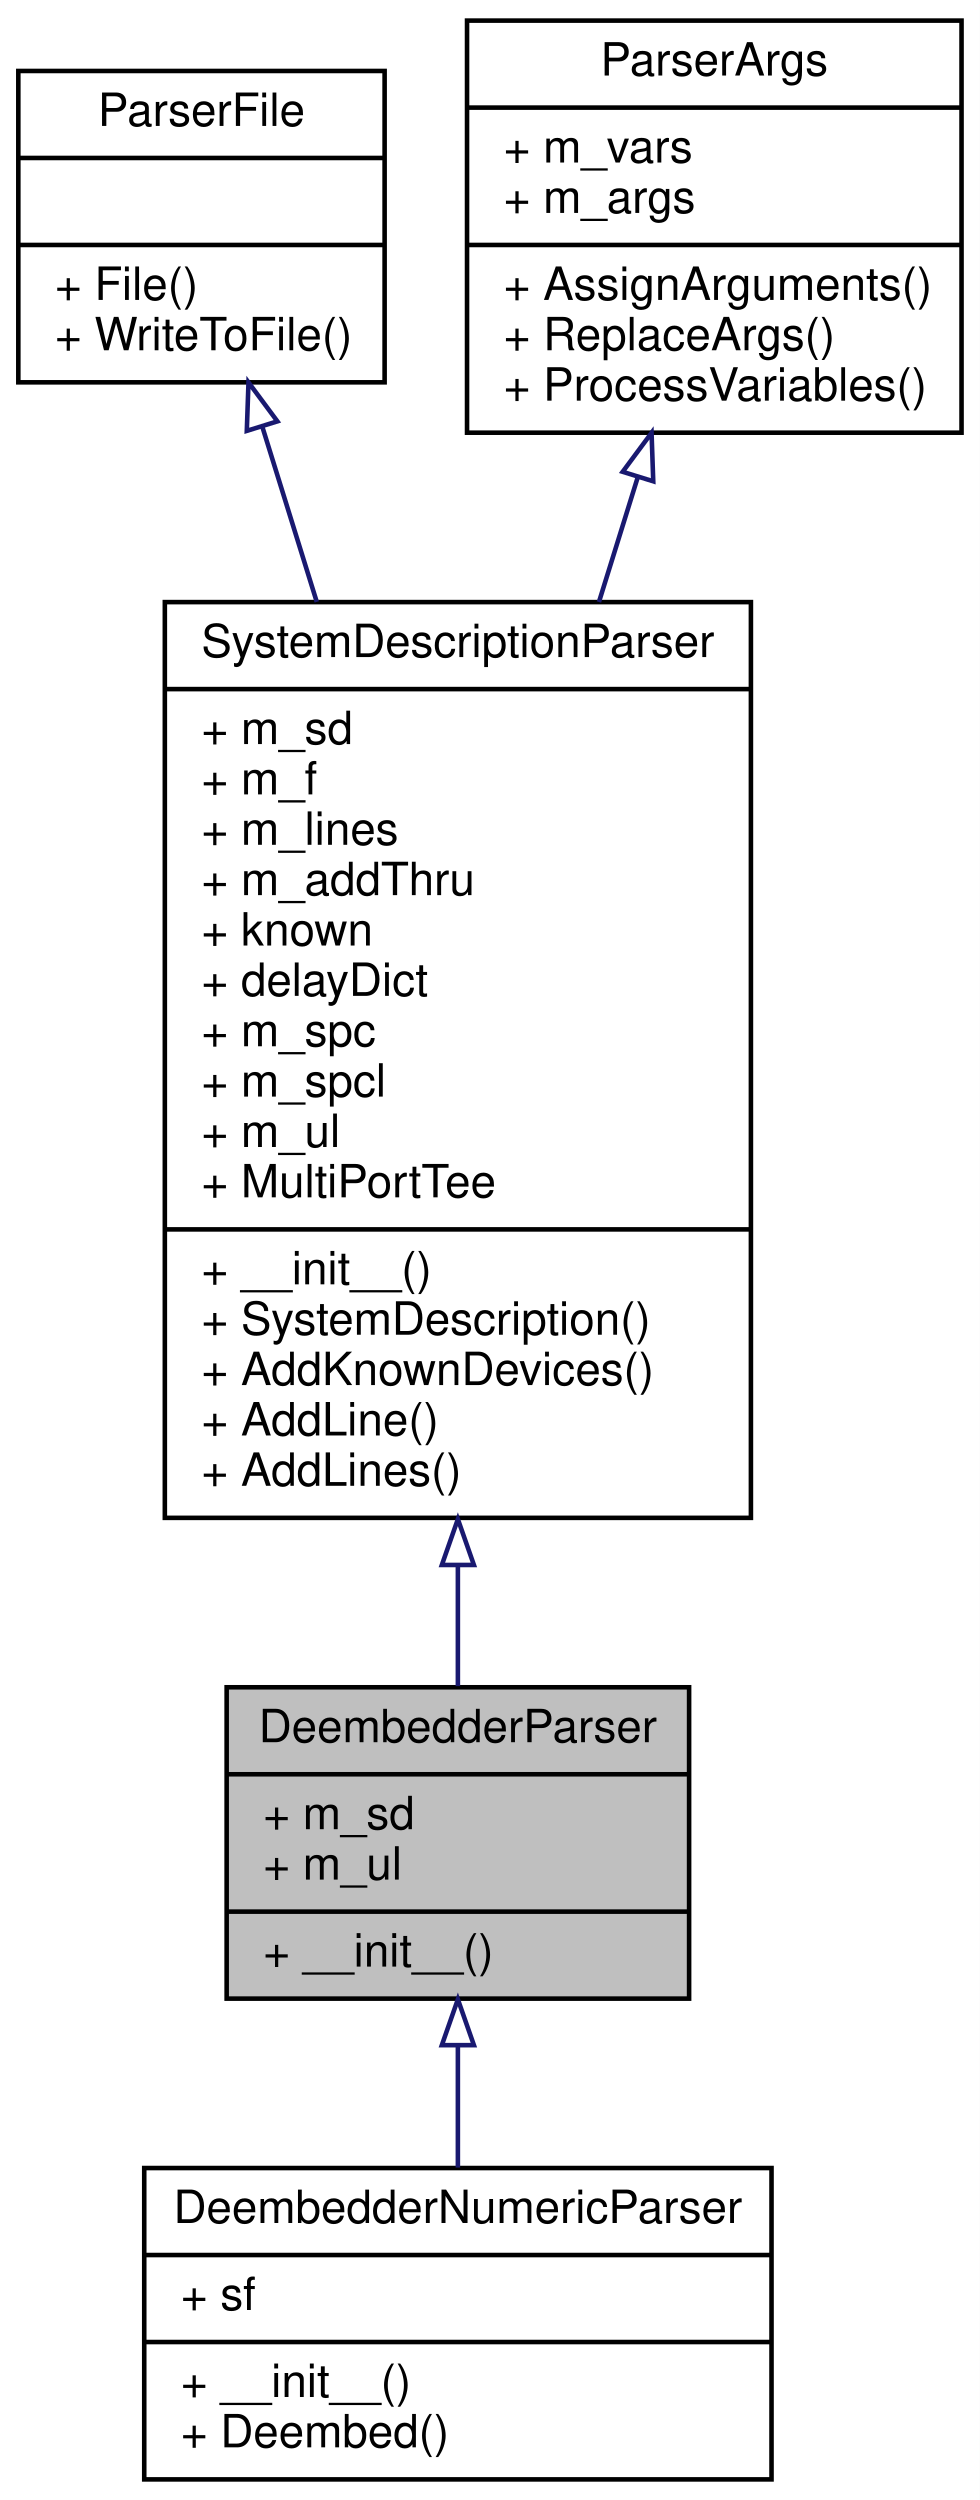
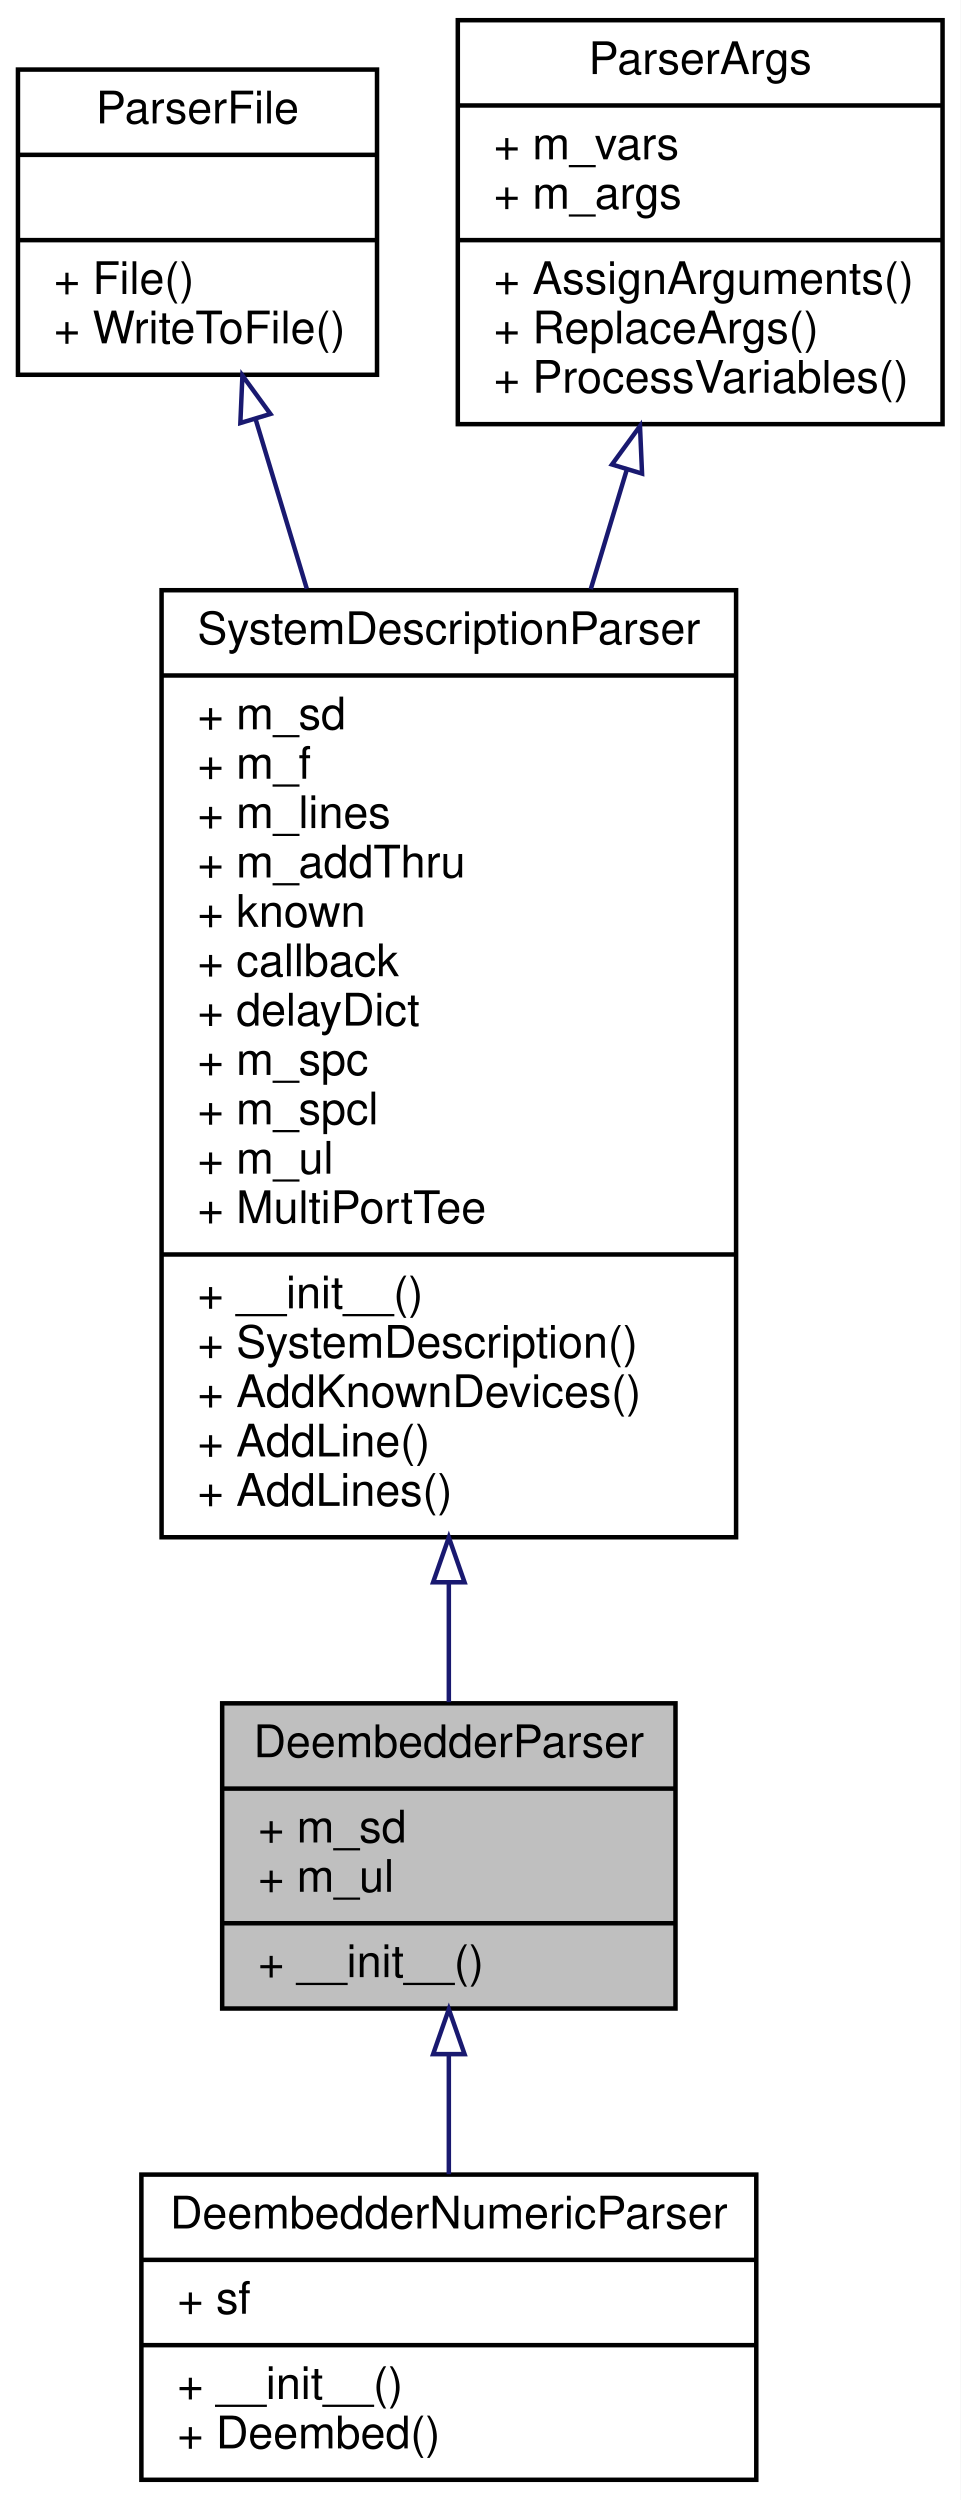
- <svg xmlns="http://www.w3.org/2000/svg" xmlns:xlink="http://www.w3.org/1999/xlink" width="214pt" height="546pt" viewBox="0.00 0.00 214.00 546.00">
-   <g id="graph0" class="graph" transform="scale(1 1) rotate(0) translate(4 542)">
-     <polygon fill="white" stroke="transparent" points="-4,4 -4,-542 210,-542 210,4 -4,4" />
+ <svg xmlns="http://www.w3.org/2000/svg" xmlns:xlink="http://www.w3.org/1999/xlink" width="214pt" height="557pt" viewBox="0.00 0.00 214.00 557.00">
+   <g id="graph0" class="graph" transform="scale(1 1) rotate(0) translate(4 553)">
+     <polygon fill="white" stroke="transparent" points="-4,4 -4,-553 210,-553 210,4 -4,4" />
    <g id="node1" class="node">
      <g id="a_node1">
        <a xlink:title="base class for netlist based deembedding solutions">
          <polygon fill="#bfbfbf" stroke="black" points="45.5,-105.5 45.5,-173.5 146.5,-173.5 146.5,-105.5 45.5,-105.5" />
          <text text-anchor="middle" x="96" y="-161.5" font-family="Helvetica,sans-Serif" font-size="10.00">DeembedderParser</text>
          <polyline fill="none" stroke="black" points="45.5,-154.5 146.5,-154.5 " />
          <text text-anchor="start" x="53.5" y="-142.5" font-family="Helvetica,sans-Serif" font-size="10.00">+ m_sd</text>
          <text text-anchor="start" x="53.5" y="-131.5" font-family="Helvetica,sans-Serif" font-size="10.00">+ m_ul</text>
          <polyline fill="none" stroke="black" points="45.5,-124.5 146.5,-124.5 " />
          <text text-anchor="start" x="53.5" y="-112.5" font-family="Helvetica,sans-Serif" font-size="10.00">+ __init__()</text>
        </a>
      </g>
    </g>
    <g id="node5" class="node">
      <g id="a_node5">
        <a xlink:href="classSignalIntegrity_1_1Lib_1_1Parsers_1_1DeembedderNumericParser_1_1DeembedderNumericParser.xhtml" target="_top" xlink:title="generates deembedd s-parameters from a netlist">
          <polygon fill="white" stroke="black" points="27.5,-0.5 27.5,-68.5 164.5,-68.5 164.5,-0.5 27.5,-0.5" />
          <text text-anchor="middle" x="96" y="-56.5" font-family="Helvetica,sans-Serif" font-size="10.00">DeembedderNumericParser</text>
          <polyline fill="none" stroke="black" points="27.5,-49.5 164.5,-49.5 " />
          <text text-anchor="start" x="35.5" y="-37.5" font-family="Helvetica,sans-Serif" font-size="10.00">+ sf</text>
          <polyline fill="none" stroke="black" points="27.5,-30.5 164.5,-30.5 " />
          <text text-anchor="start" x="35.5" y="-18.5" font-family="Helvetica,sans-Serif" font-size="10.00">+ __init__()</text>
          <text text-anchor="start" x="35.5" y="-7.5" font-family="Helvetica,sans-Serif" font-size="10.00">+ Deembed()</text>
        </a>
      </g>
    </g>
    <g id="edge4" class="edge">
      <path fill="none" stroke="midnightblue" d="M96,-95.14C96,-86.26 96,-77.04 96,-68.59" />
      <polygon fill="none" stroke="midnightblue" points="92.5,-95.34 96,-105.34 99.5,-95.34 92.5,-95.34" />
    </g>
    <g id="node2" class="node">
      <g id="a_node2">
        <a xlink:href="classSignalIntegrity_1_1Lib_1_1Parsers_1_1SystemDescriptionParser_1_1SystemDescriptionParser.xhtml" target="_top" xlink:title="Parses netlists and produces system descriptions.">
-           <polygon fill="white" stroke="black" points="32,-210.5 32,-410.5 160,-410.5 160,-210.5 32,-210.5" />
-           <text text-anchor="middle" x="96" y="-398.5" font-family="Helvetica,sans-Serif" font-size="10.00">SystemDescriptionParser</text>
-           <polyline fill="none" stroke="black" points="32,-391.5 160,-391.5 " />
-           <text text-anchor="start" x="40" y="-379.5" font-family="Helvetica,sans-Serif" font-size="10.00">+ m_sd</text>
-           <text text-anchor="start" x="40" y="-368.5" font-family="Helvetica,sans-Serif" font-size="10.00">+ m_f</text>
-           <text text-anchor="start" x="40" y="-357.5" font-family="Helvetica,sans-Serif" font-size="10.00">+ m_lines</text>
-           <text text-anchor="start" x="40" y="-346.5" font-family="Helvetica,sans-Serif" font-size="10.00">+ m_addThru</text>
-           <text text-anchor="start" x="40" y="-335.5" font-family="Helvetica,sans-Serif" font-size="10.00">+ known</text>
+           <polygon fill="white" stroke="black" points="32,-210.5 32,-421.5 160,-421.5 160,-210.5 32,-210.5" />
+           <text text-anchor="middle" x="96" y="-409.5" font-family="Helvetica,sans-Serif" font-size="10.00">SystemDescriptionParser</text>
+           <polyline fill="none" stroke="black" points="32,-402.5 160,-402.5 " />
+           <text text-anchor="start" x="40" y="-390.5" font-family="Helvetica,sans-Serif" font-size="10.00">+ m_sd</text>
+           <text text-anchor="start" x="40" y="-379.5" font-family="Helvetica,sans-Serif" font-size="10.00">+ m_f</text>
+           <text text-anchor="start" x="40" y="-368.5" font-family="Helvetica,sans-Serif" font-size="10.00">+ m_lines</text>
+           <text text-anchor="start" x="40" y="-357.5" font-family="Helvetica,sans-Serif" font-size="10.00">+ m_addThru</text>
+           <text text-anchor="start" x="40" y="-346.5" font-family="Helvetica,sans-Serif" font-size="10.00">+ known</text>
+           <text text-anchor="start" x="40" y="-335.5" font-family="Helvetica,sans-Serif" font-size="10.00">+ callback</text>
          <text text-anchor="start" x="40" y="-324.5" font-family="Helvetica,sans-Serif" font-size="10.00">+ delayDict</text>
          <text text-anchor="start" x="40" y="-313.5" font-family="Helvetica,sans-Serif" font-size="10.00">+ m_spc</text>
          <text text-anchor="start" x="40" y="-302.5" font-family="Helvetica,sans-Serif" font-size="10.00">+ m_spcl</text>
          <text text-anchor="start" x="40" y="-291.5" font-family="Helvetica,sans-Serif" font-size="10.00">+ m_ul</text>
          <text text-anchor="start" x="40" y="-280.5" font-family="Helvetica,sans-Serif" font-size="10.00">+ MultiPortTee</text>
          <polyline fill="none" stroke="black" points="32,-273.5 160,-273.5 " />
          <text text-anchor="start" x="40" y="-261.5" font-family="Helvetica,sans-Serif" font-size="10.00">+ __init__()</text>
          <text text-anchor="start" x="40" y="-250.5" font-family="Helvetica,sans-Serif" font-size="10.00">+ SystemDescription()</text>
          <text text-anchor="start" x="40" y="-239.5" font-family="Helvetica,sans-Serif" font-size="10.00">+ AddKnownDevices()</text>
          <text text-anchor="start" x="40" y="-228.5" font-family="Helvetica,sans-Serif" font-size="10.00">+ AddLine()</text>
          <text text-anchor="start" x="40" y="-217.5" font-family="Helvetica,sans-Serif" font-size="10.00">+ AddLines()</text>
        </a>
      </g>
    </g>
    <g id="edge1" class="edge">
-       <path fill="none" stroke="midnightblue" d="M96,-199.92C96,-190.58 96,-181.68 96,-173.75" />
-       <polygon fill="none" stroke="midnightblue" points="92.5,-200.21 96,-210.21 99.5,-200.21 92.5,-200.21" />
+       <path fill="none" stroke="midnightblue" d="M96,-200.38C96,-190.85 96,-181.81 96,-173.77" />
+       <polygon fill="none" stroke="midnightblue" points="92.5,-200.47 96,-210.47 99.5,-200.47 92.5,-200.47" />
    </g>
    <g id="node3" class="node">
      <g id="a_node3">
        <a xlink:href="classSignalIntegrity_1_1Lib_1_1Parsers_1_1ParserFile_1_1ParserFile.xhtml" target="_top" xlink:title="file handling base class for parsers">
-           <polygon fill="white" stroke="black" points="0,-458.5 0,-526.5 80,-526.5 80,-458.5 0,-458.5" />
-           <text text-anchor="middle" x="40" y="-514.5" font-family="Helvetica,sans-Serif" font-size="10.00">ParserFile</text>
-           <polyline fill="none" stroke="black" points="0,-507.5 80,-507.5 " />
-           <text text-anchor="middle" x="40" y="-495.5" font-family="Helvetica,sans-Serif" font-size="10.00"> </text>
-           <polyline fill="none" stroke="black" points="0,-488.5 80,-488.5 " />
-           <text text-anchor="start" x="8" y="-476.5" font-family="Helvetica,sans-Serif" font-size="10.00">+ File()</text>
-           <text text-anchor="start" x="8" y="-465.5" font-family="Helvetica,sans-Serif" font-size="10.00">+ WriteToFile()</text>
+           <polygon fill="white" stroke="black" points="0,-469.5 0,-537.5 80,-537.5 80,-469.5 0,-469.5" />
+           <text text-anchor="middle" x="40" y="-525.5" font-family="Helvetica,sans-Serif" font-size="10.00">ParserFile</text>
+           <polyline fill="none" stroke="black" points="0,-518.5 80,-518.5 " />
+           <text text-anchor="middle" x="40" y="-506.5" font-family="Helvetica,sans-Serif" font-size="10.00"> </text>
+           <polyline fill="none" stroke="black" points="0,-499.5 80,-499.5 " />
+           <text text-anchor="start" x="8" y="-487.5" font-family="Helvetica,sans-Serif" font-size="10.00">+ File()</text>
+           <text text-anchor="start" x="8" y="-476.5" font-family="Helvetica,sans-Serif" font-size="10.00">+ WriteToFile()</text>
        </a>
      </g>
    </g>
    <g id="edge2" class="edge">
-       <path fill="none" stroke="midnightblue" d="M53.33,-448.67C56.95,-437.03 61.02,-423.92 65.18,-410.55" />
-       <polygon fill="none" stroke="midnightblue" points="49.9,-447.9 50.27,-458.49 56.58,-449.98 49.9,-447.9" />
+       <path fill="none" stroke="midnightblue" d="M52.94,-459.63C56.42,-448.12 60.33,-435.15 64.35,-421.84" />
+       <polygon fill="none" stroke="midnightblue" points="49.55,-458.75 50.01,-469.34 56.25,-460.77 49.55,-458.75" />
    </g>
    <g id="node4" class="node">
      <g id="a_node4">
        <a xlink:href="classSignalIntegrity_1_1Lib_1_1Parsers_1_1ParserArgs_1_1ParserArgs.xhtml" target="_top" xlink:title="argument handling base class for parsers">
-           <polygon fill="white" stroke="black" points="98,-447.5 98,-537.5 206,-537.5 206,-447.5 98,-447.5" />
-           <text text-anchor="middle" x="152" y="-525.5" font-family="Helvetica,sans-Serif" font-size="10.00">ParserArgs</text>
-           <polyline fill="none" stroke="black" points="98,-518.5 206,-518.5 " />
-           <text text-anchor="start" x="106" y="-506.5" font-family="Helvetica,sans-Serif" font-size="10.00">+ m_vars</text>
-           <text text-anchor="start" x="106" y="-495.5" font-family="Helvetica,sans-Serif" font-size="10.00">+ m_args</text>
-           <polyline fill="none" stroke="black" points="98,-488.5 206,-488.5 " />
-           <text text-anchor="start" x="106" y="-476.5" font-family="Helvetica,sans-Serif" font-size="10.00">+ AssignArguments()</text>
-           <text text-anchor="start" x="106" y="-465.5" font-family="Helvetica,sans-Serif" font-size="10.00">+ ReplaceArgs()</text>
-           <text text-anchor="start" x="106" y="-454.5" font-family="Helvetica,sans-Serif" font-size="10.00">+ ProcessVariables()</text>
+           <polygon fill="white" stroke="black" points="98,-458.5 98,-548.5 206,-548.5 206,-458.5 98,-458.5" />
+           <text text-anchor="middle" x="152" y="-536.5" font-family="Helvetica,sans-Serif" font-size="10.00">ParserArgs</text>
+           <polyline fill="none" stroke="black" points="98,-529.5 206,-529.5 " />
+           <text text-anchor="start" x="106" y="-517.5" font-family="Helvetica,sans-Serif" font-size="10.00">+ m_vars</text>
+           <text text-anchor="start" x="106" y="-506.5" font-family="Helvetica,sans-Serif" font-size="10.00">+ m_args</text>
+           <polyline fill="none" stroke="black" points="98,-499.5 206,-499.5 " />
+           <text text-anchor="start" x="106" y="-487.5" font-family="Helvetica,sans-Serif" font-size="10.00">+ AssignArguments()</text>
+           <text text-anchor="start" x="106" y="-476.5" font-family="Helvetica,sans-Serif" font-size="10.00">+ ReplaceArgs()</text>
+           <text text-anchor="start" x="106" y="-465.5" font-family="Helvetica,sans-Serif" font-size="10.00">+ ProcessVariables()</text>
        </a>
      </g>
    </g>
    <g id="edge3" class="edge">
-       <path fill="none" stroke="midnightblue" d="M135.32,-437.88C132.61,-429.17 129.73,-419.91 126.81,-410.52" />
-       <polygon fill="none" stroke="midnightblue" points="131.99,-438.96 138.3,-447.47 138.67,-436.88 131.99,-438.96" />
+       <path fill="none" stroke="midnightblue" d="M135.66,-448.38C133.1,-439.9 130.38,-430.9 127.62,-421.74" />
+       <polygon fill="none" stroke="midnightblue" points="132.35,-449.51 138.59,-458.07 139.05,-447.48 132.35,-449.51" />
    </g>
  </g>
</svg>
